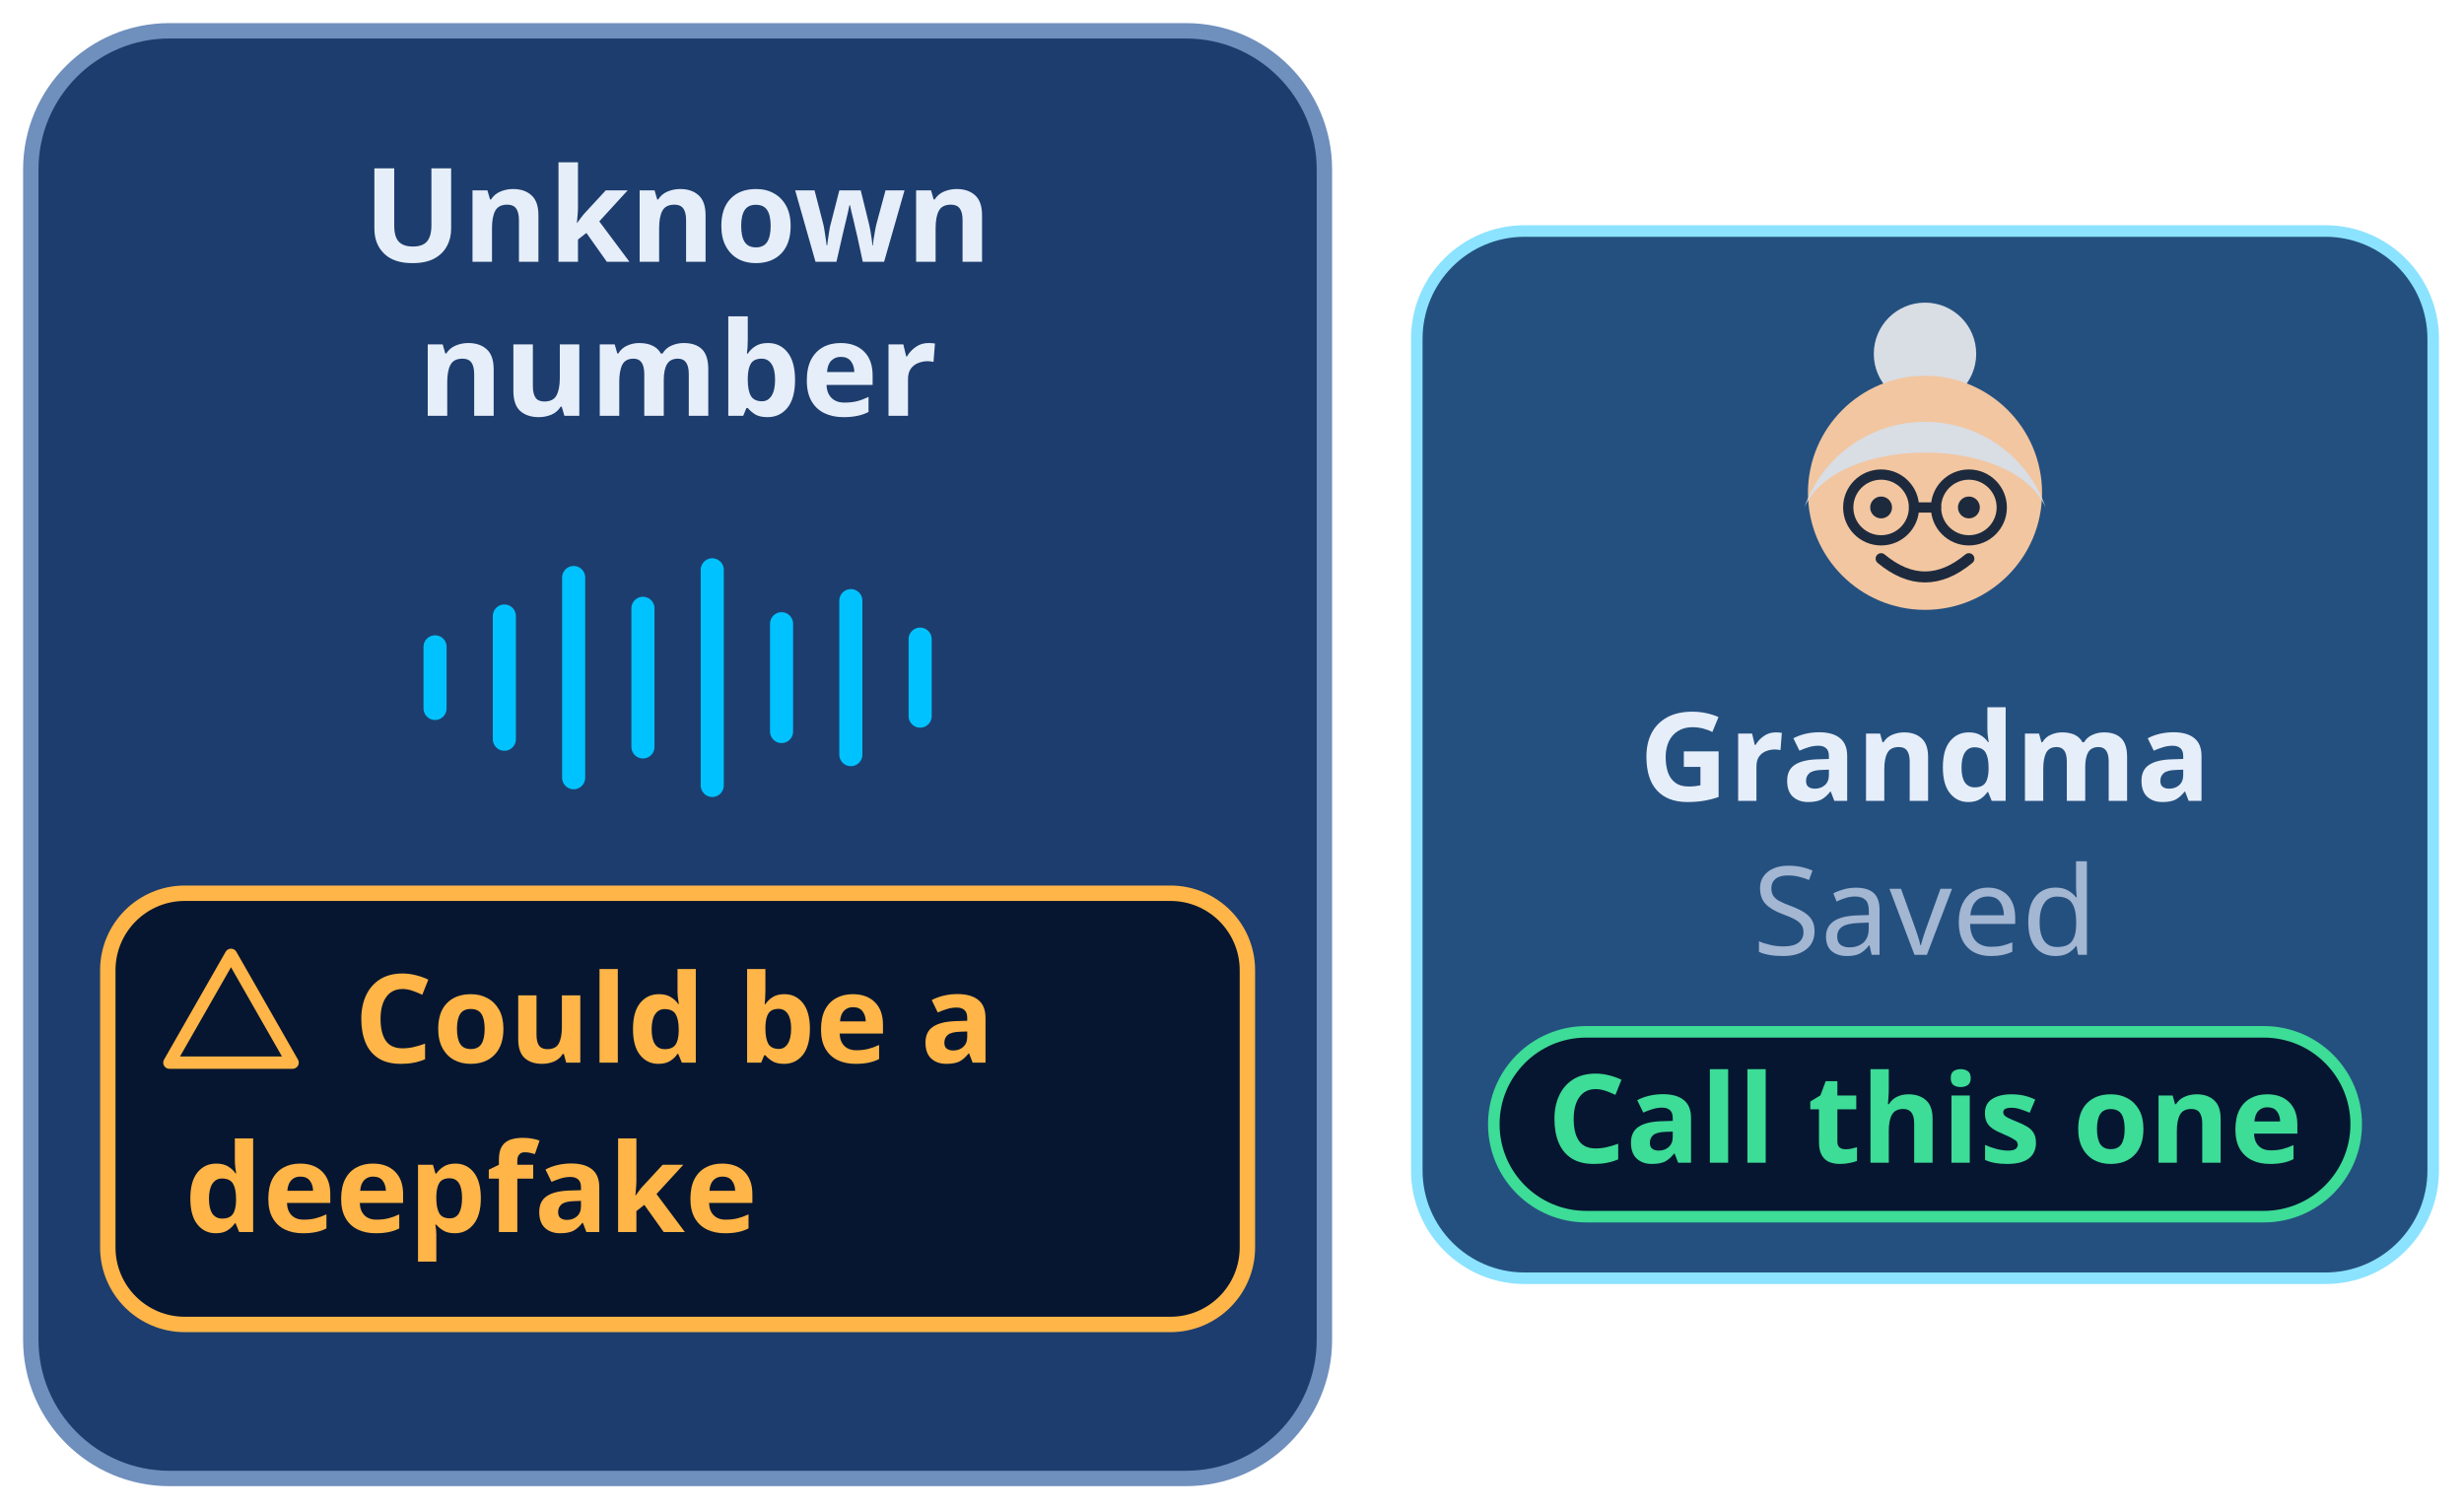
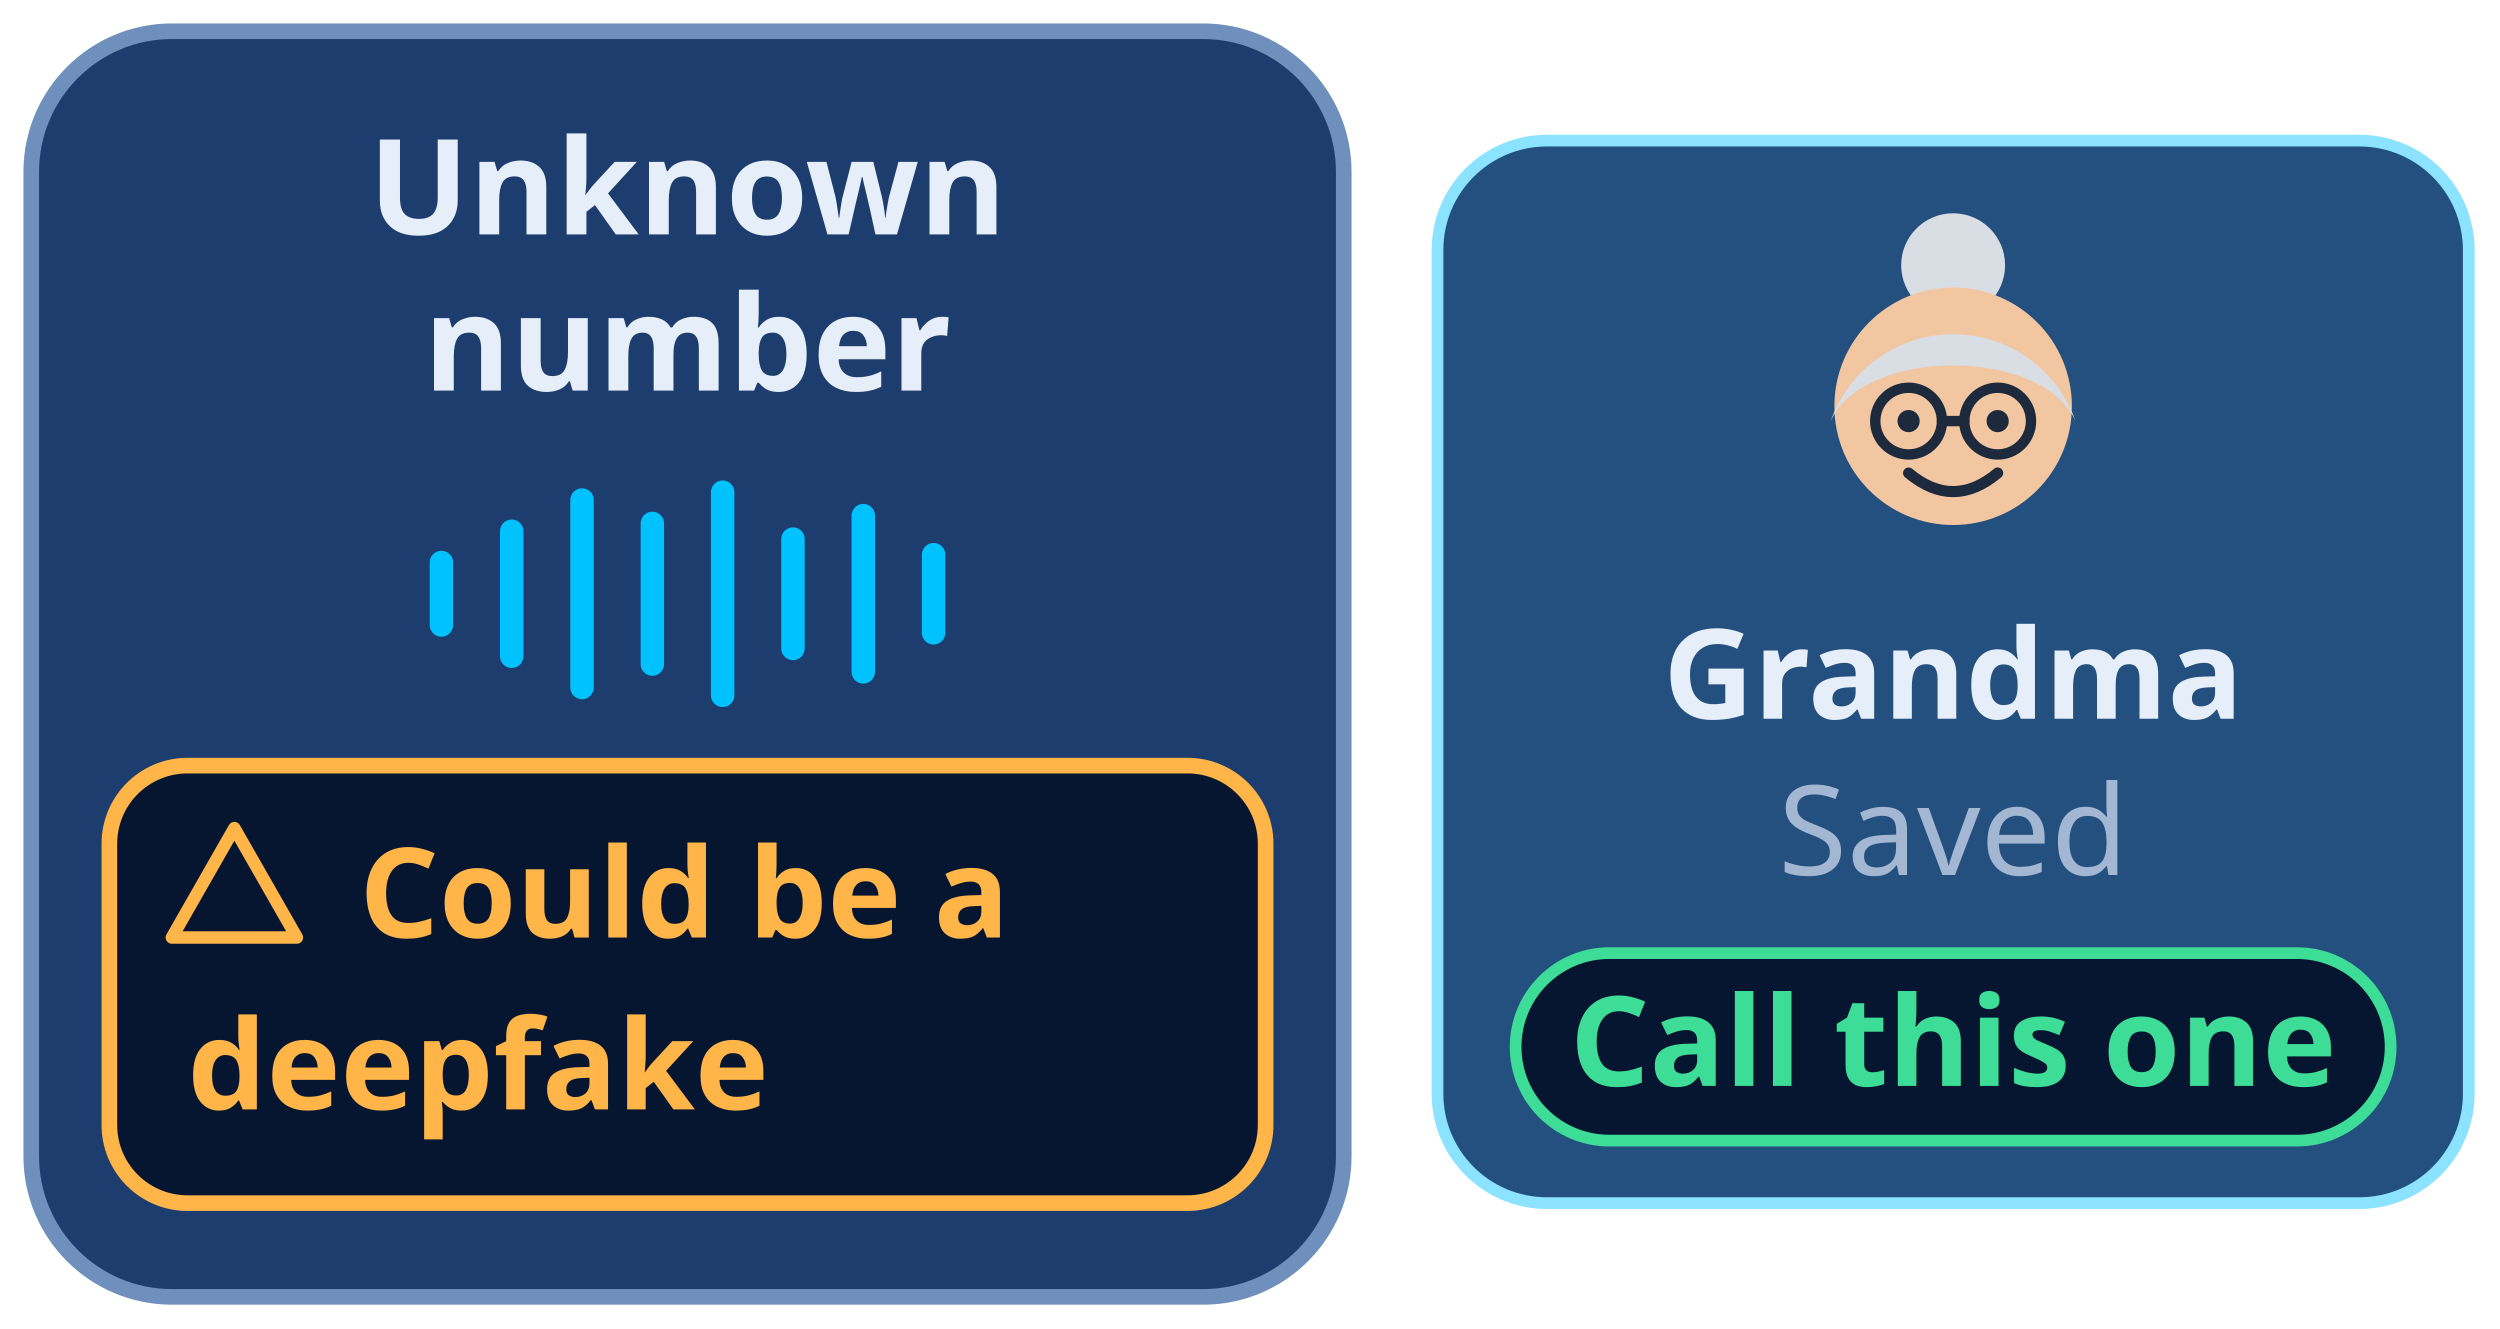
- <svg xmlns="http://www.w3.org/2000/svg" viewBox="0 0 320 196" width="320" height="196" font-family="'IBM Plex Sans', ui-sans-serif, system-ui, sans-serif">
-   <rect x="4" y="4" width="168" height="188" rx="18" fill="#1d3d6e" stroke="#6f8fbd" stroke-width="2" />
-   <text x="88" y="34" font-size="17" font-weight="600" fill="#e6eef9" text-anchor="middle">Unknown</text>
-   <text x="88" y="54" font-size="17" font-weight="600" fill="#e6eef9" text-anchor="middle">number</text>
-   <path d="M56.5 84V92M65.5 80V96M74.5 75V101M83.5 79V97M92.5 74V102M101.5 81V95M110.5 78V98M119.5 83V93" fill="none" stroke="#00c2ff" stroke-width="3" stroke-linecap="round" stroke-linejoin="round" />
-   <rect x="14" y="116" width="148" height="56" rx="10" fill="#061630" stroke="#ffb547" stroke-width="2" />
-   <path d="M30 124L38 138H22Z" fill="none" stroke="#ffb547" stroke-width="1.6" stroke-linecap="round" stroke-linejoin="round" />
-   <text x="46" y="138" font-size="16" font-weight="600" fill="#ffb547">Could be a</text>
-   <text x="24" y="160" font-size="16" font-weight="600" fill="#ffb547">deepfake</text>
-   <rect x="184" y="30" width="132" height="136" rx="14" fill="#24507f" stroke="#8be3ff" stroke-width="1.5" />
+ <svg xmlns="http://www.w3.org/2000/svg" viewBox="0 0 320 170" width="320" height="170" font-family="'IBM Plex Sans', ui-sans-serif, system-ui, sans-serif">
+   <rect x="4" y="4" width="168" height="162" rx="18" fill="#1d3d6e" stroke="#6f8fbd" stroke-width="2" />
+   <text x="88" y="30" font-size="17" font-weight="600" fill="#e6eef9" text-anchor="middle">Unknown</text>
+   <text x="88" y="50" font-size="17" font-weight="600" fill="#e6eef9" text-anchor="middle">number</text>
+   <path d="M56.5 72V80M65.5 68V84M74.5 64V88M83.5 67V85M92.5 63V89M101.5 69V83M110.5 66V86M119.5 71V81" fill="none" stroke="#00c2ff" stroke-width="3" stroke-linecap="round" stroke-linejoin="round" />
+   <rect x="14" y="98" width="148" height="56" rx="10" fill="#061630" stroke="#ffb547" stroke-width="2" />
+   <path d="M30 106L38 120H22Z" fill="none" stroke="#ffb547" stroke-width="1.6" stroke-linecap="round" stroke-linejoin="round" />
+   <text x="46" y="120" font-size="16" font-weight="600" fill="#ffb547">Could be a</text>
+   <text x="24" y="142" font-size="16" font-weight="600" fill="#ffb547">deepfake</text>
+   <rect x="184" y="18" width="132" height="136" rx="14" fill="#24507f" stroke="#8be3ff" stroke-width="1.5" />
  <g>
-     <circle cx="250" cy="45.95" r="6.65" fill="#d9dde4" />
-     <circle cx="250" cy="64" r="15.2" fill="#f2c6a0" />
-     <path d="M234.33 65.9A16.6 16.6 0 0 1 265.67 65.9C261.4 56.4 238.6 56.4 234.33 65.9Z" fill="#d9dde4" />
-     <circle cx="244.3" cy="65.9" r="4.27" fill="none" stroke="#1d2a3d" stroke-width="1.33" />
-     <circle cx="255.7" cy="65.9" r="4.27" fill="none" stroke="#1d2a3d" stroke-width="1.33" />
-     <path d="M248.58 65.9H251.42" fill="none" stroke="#1d2a3d" stroke-width="1.33" stroke-linecap="round" stroke-linejoin="round" />
-     <circle cx="244.3" cy="65.9" r="1.42" fill="#1d2a3d" />
-     <circle cx="255.7" cy="65.9" r="1.42" fill="#1d2a3d" />
-     <path d="M244.3 72.55Q250 77.3 255.7 72.55" fill="none" stroke="#1d2a3d" stroke-width="1.425" stroke-linecap="round" stroke-linejoin="round" />
+     <circle cx="250" cy="33.95" r="6.65" fill="#d9dde4" />
+     <circle cx="250" cy="52" r="15.2" fill="#f2c6a0" />
+     <path d="M234.33 53.9A16.6 16.6 0 0 1 265.67 53.9C261.4 44.4 238.6 44.4 234.33 53.9Z" fill="#d9dde4" />
+     <circle cx="244.3" cy="53.9" r="4.27" fill="none" stroke="#1d2a3d" stroke-width="1.33" />
+     <circle cx="255.7" cy="53.9" r="4.27" fill="none" stroke="#1d2a3d" stroke-width="1.33" />
+     <path d="M248.58 53.9H251.42" fill="none" stroke="#1d2a3d" stroke-width="1.33" stroke-linecap="round" stroke-linejoin="round" />
+     <circle cx="244.3" cy="53.9" r="1.42" fill="#1d2a3d" />
+     <circle cx="255.7" cy="53.9" r="1.42" fill="#1d2a3d" />
+     <path d="M244.3 60.55Q250 65.3 255.7 60.55" fill="none" stroke="#1d2a3d" stroke-width="1.425" stroke-linecap="round" stroke-linejoin="round" />
  </g>
-   <text x="250" y="104" font-size="16" font-weight="600" fill="#e6eef9" text-anchor="middle">Grandma</text>
-   <text x="250" y="124" font-size="16" font-weight="500" fill="#a3b6d2" text-anchor="middle">Saved</text>
-   <rect x="194" y="134" width="112" height="24" rx="12" fill="#061630" stroke="#3ddc97" stroke-width="1.5" />
-   <text x="250" y="151" font-size="16" font-weight="600" fill="#3ddc97" text-anchor="middle">Call this one</text>
+   <text x="250" y="92" font-size="16" font-weight="600" fill="#e6eef9" text-anchor="middle">Grandma</text>
+   <text x="250" y="112" font-size="16" font-weight="500" fill="#a3b6d2" text-anchor="middle">Saved</text>
+   <rect x="194" y="122" width="112" height="24" rx="12" fill="#061630" stroke="#3ddc97" stroke-width="1.5" />
+   <text x="250" y="139" font-size="16" font-weight="600" fill="#3ddc97" text-anchor="middle">Call this one</text>
</svg>
